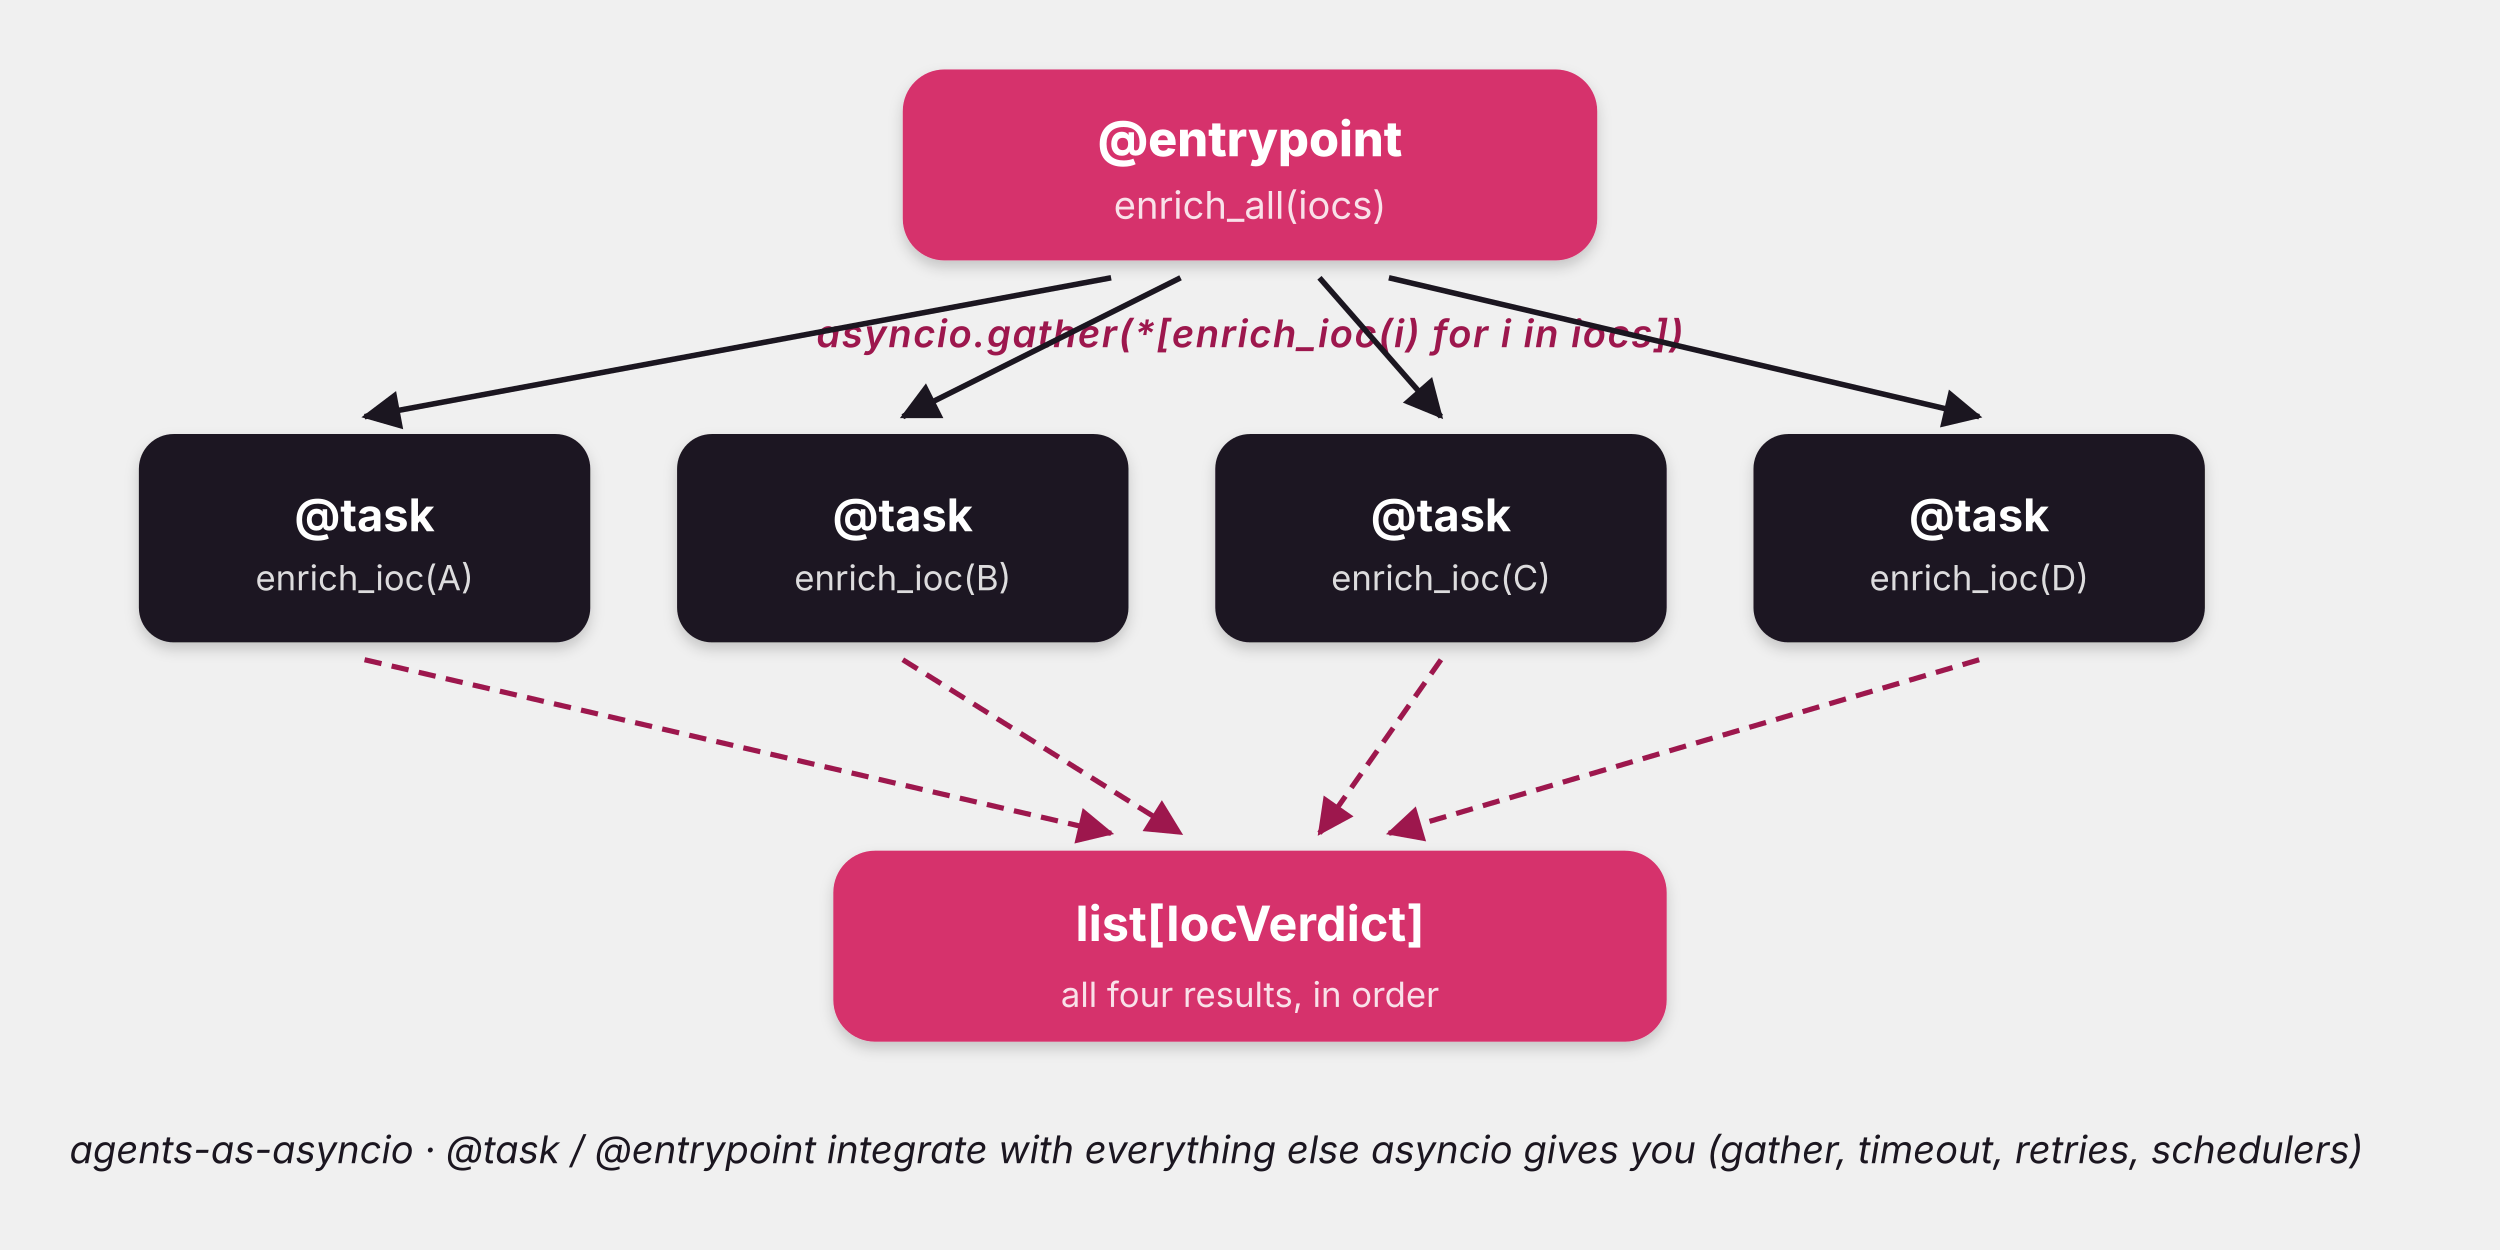
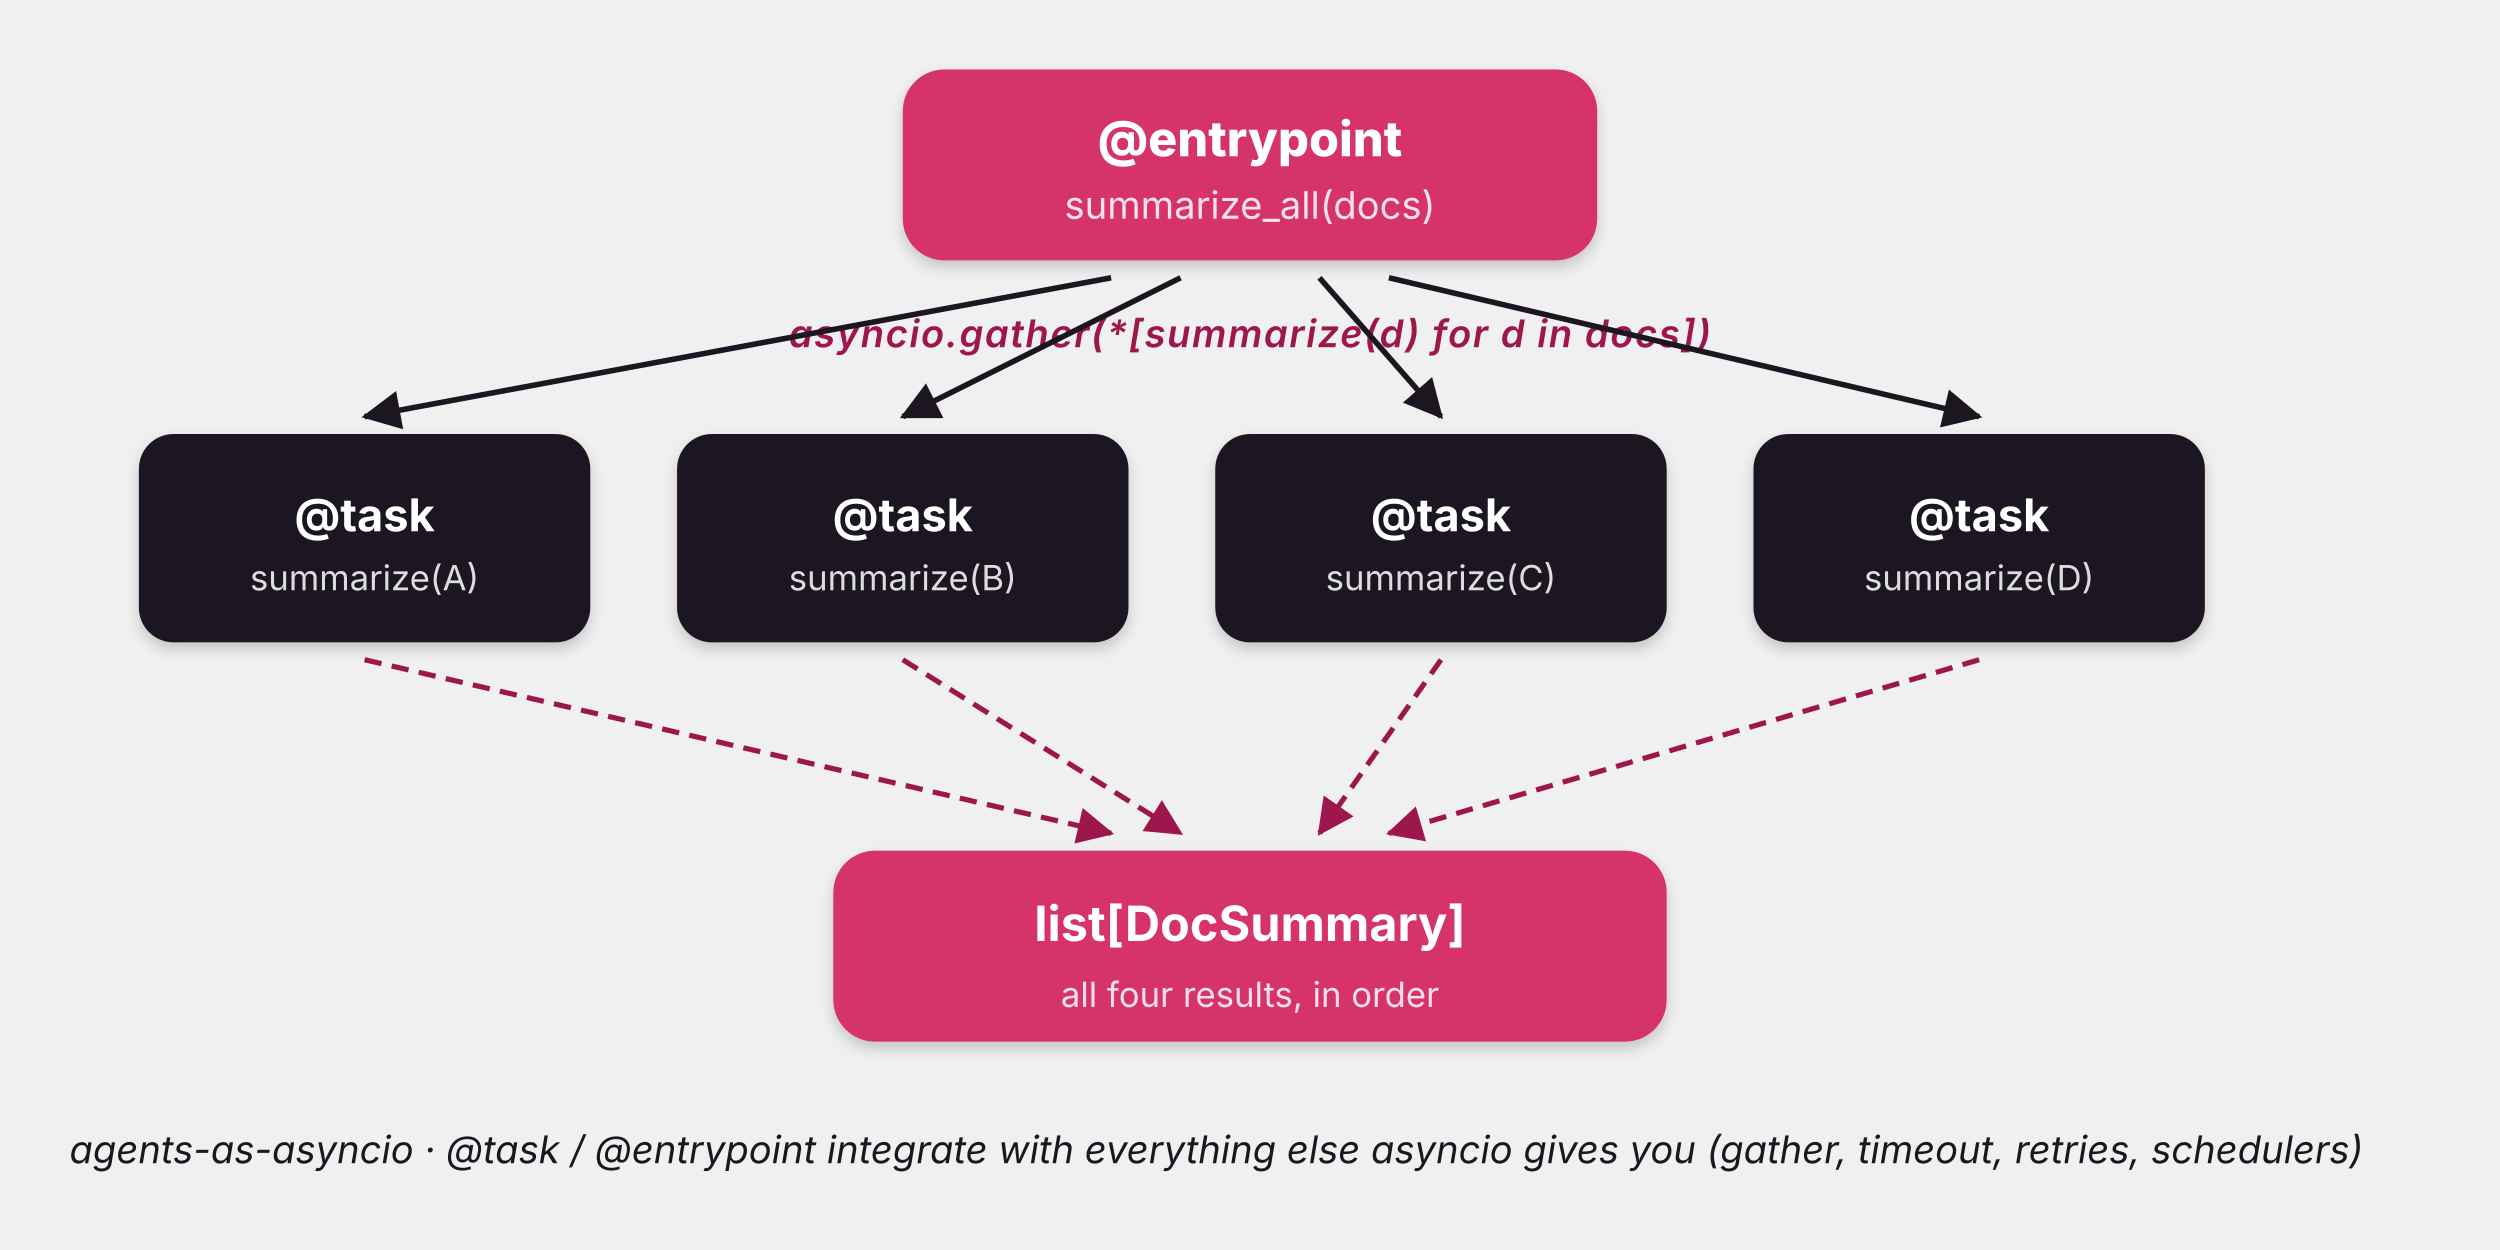
<svg xmlns="http://www.w3.org/2000/svg" viewBox="0 0 720 360" font-family="-apple-system, BlinkMacSystemFont, 'Inter', sans-serif" shape-rendering="geometricPrecision">
  <defs>
    <filter id="sh" x="-20%" y="-20%" width="140%" height="140%">
      <feGaussianBlur in="SourceAlpha" stdDeviation="2" />
      <feOffset dx="0" dy="2" result="o" />
      <feComponentTransfer>
        <feFuncA type="linear" slope="0.18" />
      </feComponentTransfer>
      <feMerge>
        <feMergeNode />
        <feMergeNode in="SourceGraphic" />
      </feMerge>
    </filter>
    <marker id="a" viewBox="0 0 12 12" refX="11" refY="6" markerWidth="7" markerHeight="7" orient="auto-start-reverse">
      <path d="M 0,0 L 12,6 L 0,12 z" fill="#1B1620" />
    </marker>
    <marker id="am" viewBox="0 0 12 12" refX="11" refY="6" markerWidth="7" markerHeight="7" orient="auto-start-reverse">
      <path d="M 0,0 L 12,6 L 0,12 z" fill="#9D174D" />
    </marker>
  </defs>
  <g filter="url(#sh)">
    <rect x="260" y="20" width="200" height="55" rx="12" fill="#D6336C" />
    <text x="360" y="45" text-anchor="middle" font-size="14" font-weight="800" fill="#FFFFFF">@entrypoint</text>
-     <text x="360" y="63" text-anchor="middle" font-size="11" fill="#FFFFFF" opacity="0.85">enrich_all(iocs)</text>
+     <text x="360" y="63" text-anchor="middle" font-size="11" fill="#FFFFFF" opacity="0.85">summarize_all(docs)</text>
  </g>
-   <text x="360" y="100" text-anchor="middle" font-size="11" font-weight="600" fill="#9D174D" letter-spacing="0.04em" font-style="italic">asyncio.gather(*[enrich_ioc(i) for i in iocs])</text>
+   <text x="360" y="100" text-anchor="middle" font-size="11" font-weight="600" fill="#9D174D" letter-spacing="0.04em" font-style="italic">asyncio.gather(*[summarize(d) for d in docs])</text>
  <g filter="url(#sh)">
    <rect x="40" y="125" width="130" height="60" rx="10" fill="#1B1620" />
    <text x="105" y="153" text-anchor="middle" font-size="13" font-weight="700" fill="#FFFFFF">@task</text>
-     <text x="105" y="170" text-anchor="middle" font-size="10" fill="#FFFFFF" opacity="0.85">enrich_ioc(A)</text>
+     <text x="105" y="170" text-anchor="middle" font-size="10" fill="#FFFFFF" opacity="0.85">summarize(A)</text>
    <rect x="195" y="125" width="130" height="60" rx="10" fill="#1B1620" />
    <text x="260" y="153" text-anchor="middle" font-size="13" font-weight="700" fill="#FFFFFF">@task</text>
-     <text x="260" y="170" text-anchor="middle" font-size="10" fill="#FFFFFF" opacity="0.85">enrich_ioc(B)</text>
+     <text x="260" y="170" text-anchor="middle" font-size="10" fill="#FFFFFF" opacity="0.85">summarize(B)</text>
    <rect x="350" y="125" width="130" height="60" rx="10" fill="#1B1620" />
    <text x="415" y="153" text-anchor="middle" font-size="13" font-weight="700" fill="#FFFFFF">@task</text>
-     <text x="415" y="170" text-anchor="middle" font-size="10" fill="#FFFFFF" opacity="0.85">enrich_ioc(C)</text>
+     <text x="415" y="170" text-anchor="middle" font-size="10" fill="#FFFFFF" opacity="0.85">summarize(C)</text>
    <rect x="505" y="125" width="130" height="60" rx="10" fill="#1B1620" />
    <text x="570" y="153" text-anchor="middle" font-size="13" font-weight="700" fill="#FFFFFF">@task</text>
-     <text x="570" y="170" text-anchor="middle" font-size="10" fill="#FFFFFF" opacity="0.85">enrich_ioc(D)</text>
+     <text x="570" y="170" text-anchor="middle" font-size="10" fill="#FFFFFF" opacity="0.85">summarize(D)</text>
  </g>
  <line x1="320" y1="80" x2="105" y2="120" stroke="#1B1620" stroke-width="1.6" marker-end="url(#a)" />
  <line x1="340" y1="80" x2="260" y2="120" stroke="#1B1620" stroke-width="1.6" marker-end="url(#a)" />
  <line x1="380" y1="80" x2="415" y2="120" stroke="#1B1620" stroke-width="1.6" marker-end="url(#a)" />
  <line x1="400" y1="80" x2="570" y2="120" stroke="#1B1620" stroke-width="1.6" marker-end="url(#a)" />
  <line x1="105" y1="190" x2="320" y2="240" stroke="#9D174D" stroke-width="1.5" stroke-dasharray="5,3" marker-end="url(#am)" />
  <line x1="260" y1="190" x2="340" y2="240" stroke="#9D174D" stroke-width="1.5" stroke-dasharray="5,3" marker-end="url(#am)" />
  <line x1="415" y1="190" x2="380" y2="240" stroke="#9D174D" stroke-width="1.5" stroke-dasharray="5,3" marker-end="url(#am)" />
  <line x1="570" y1="190" x2="400" y2="240" stroke="#9D174D" stroke-width="1.5" stroke-dasharray="5,3" marker-end="url(#am)" />
  <g filter="url(#sh)">
    <rect x="240" y="245" width="240" height="55" rx="12" fill="#D6336C" />
-     <text x="360" y="271" text-anchor="middle" font-size="14" font-weight="700" fill="#FFFFFF">list[IocVerdict]</text>
+     <text x="360" y="271" text-anchor="middle" font-size="14" font-weight="700" fill="#FFFFFF">list[DocSummary]</text>
    <text x="360" y="290" text-anchor="middle" font-size="10" fill="#FFFFFF" opacity="0.85">all four results, in order</text>
  </g>
  <text x="20" y="335" font-size="11" font-style="italic" fill="#1B1620">agents-as-asyncio · @task / @entrypoint integrate with everything else asyncio gives you (gather, timeout, retries, schedulers)</text>
</svg>
